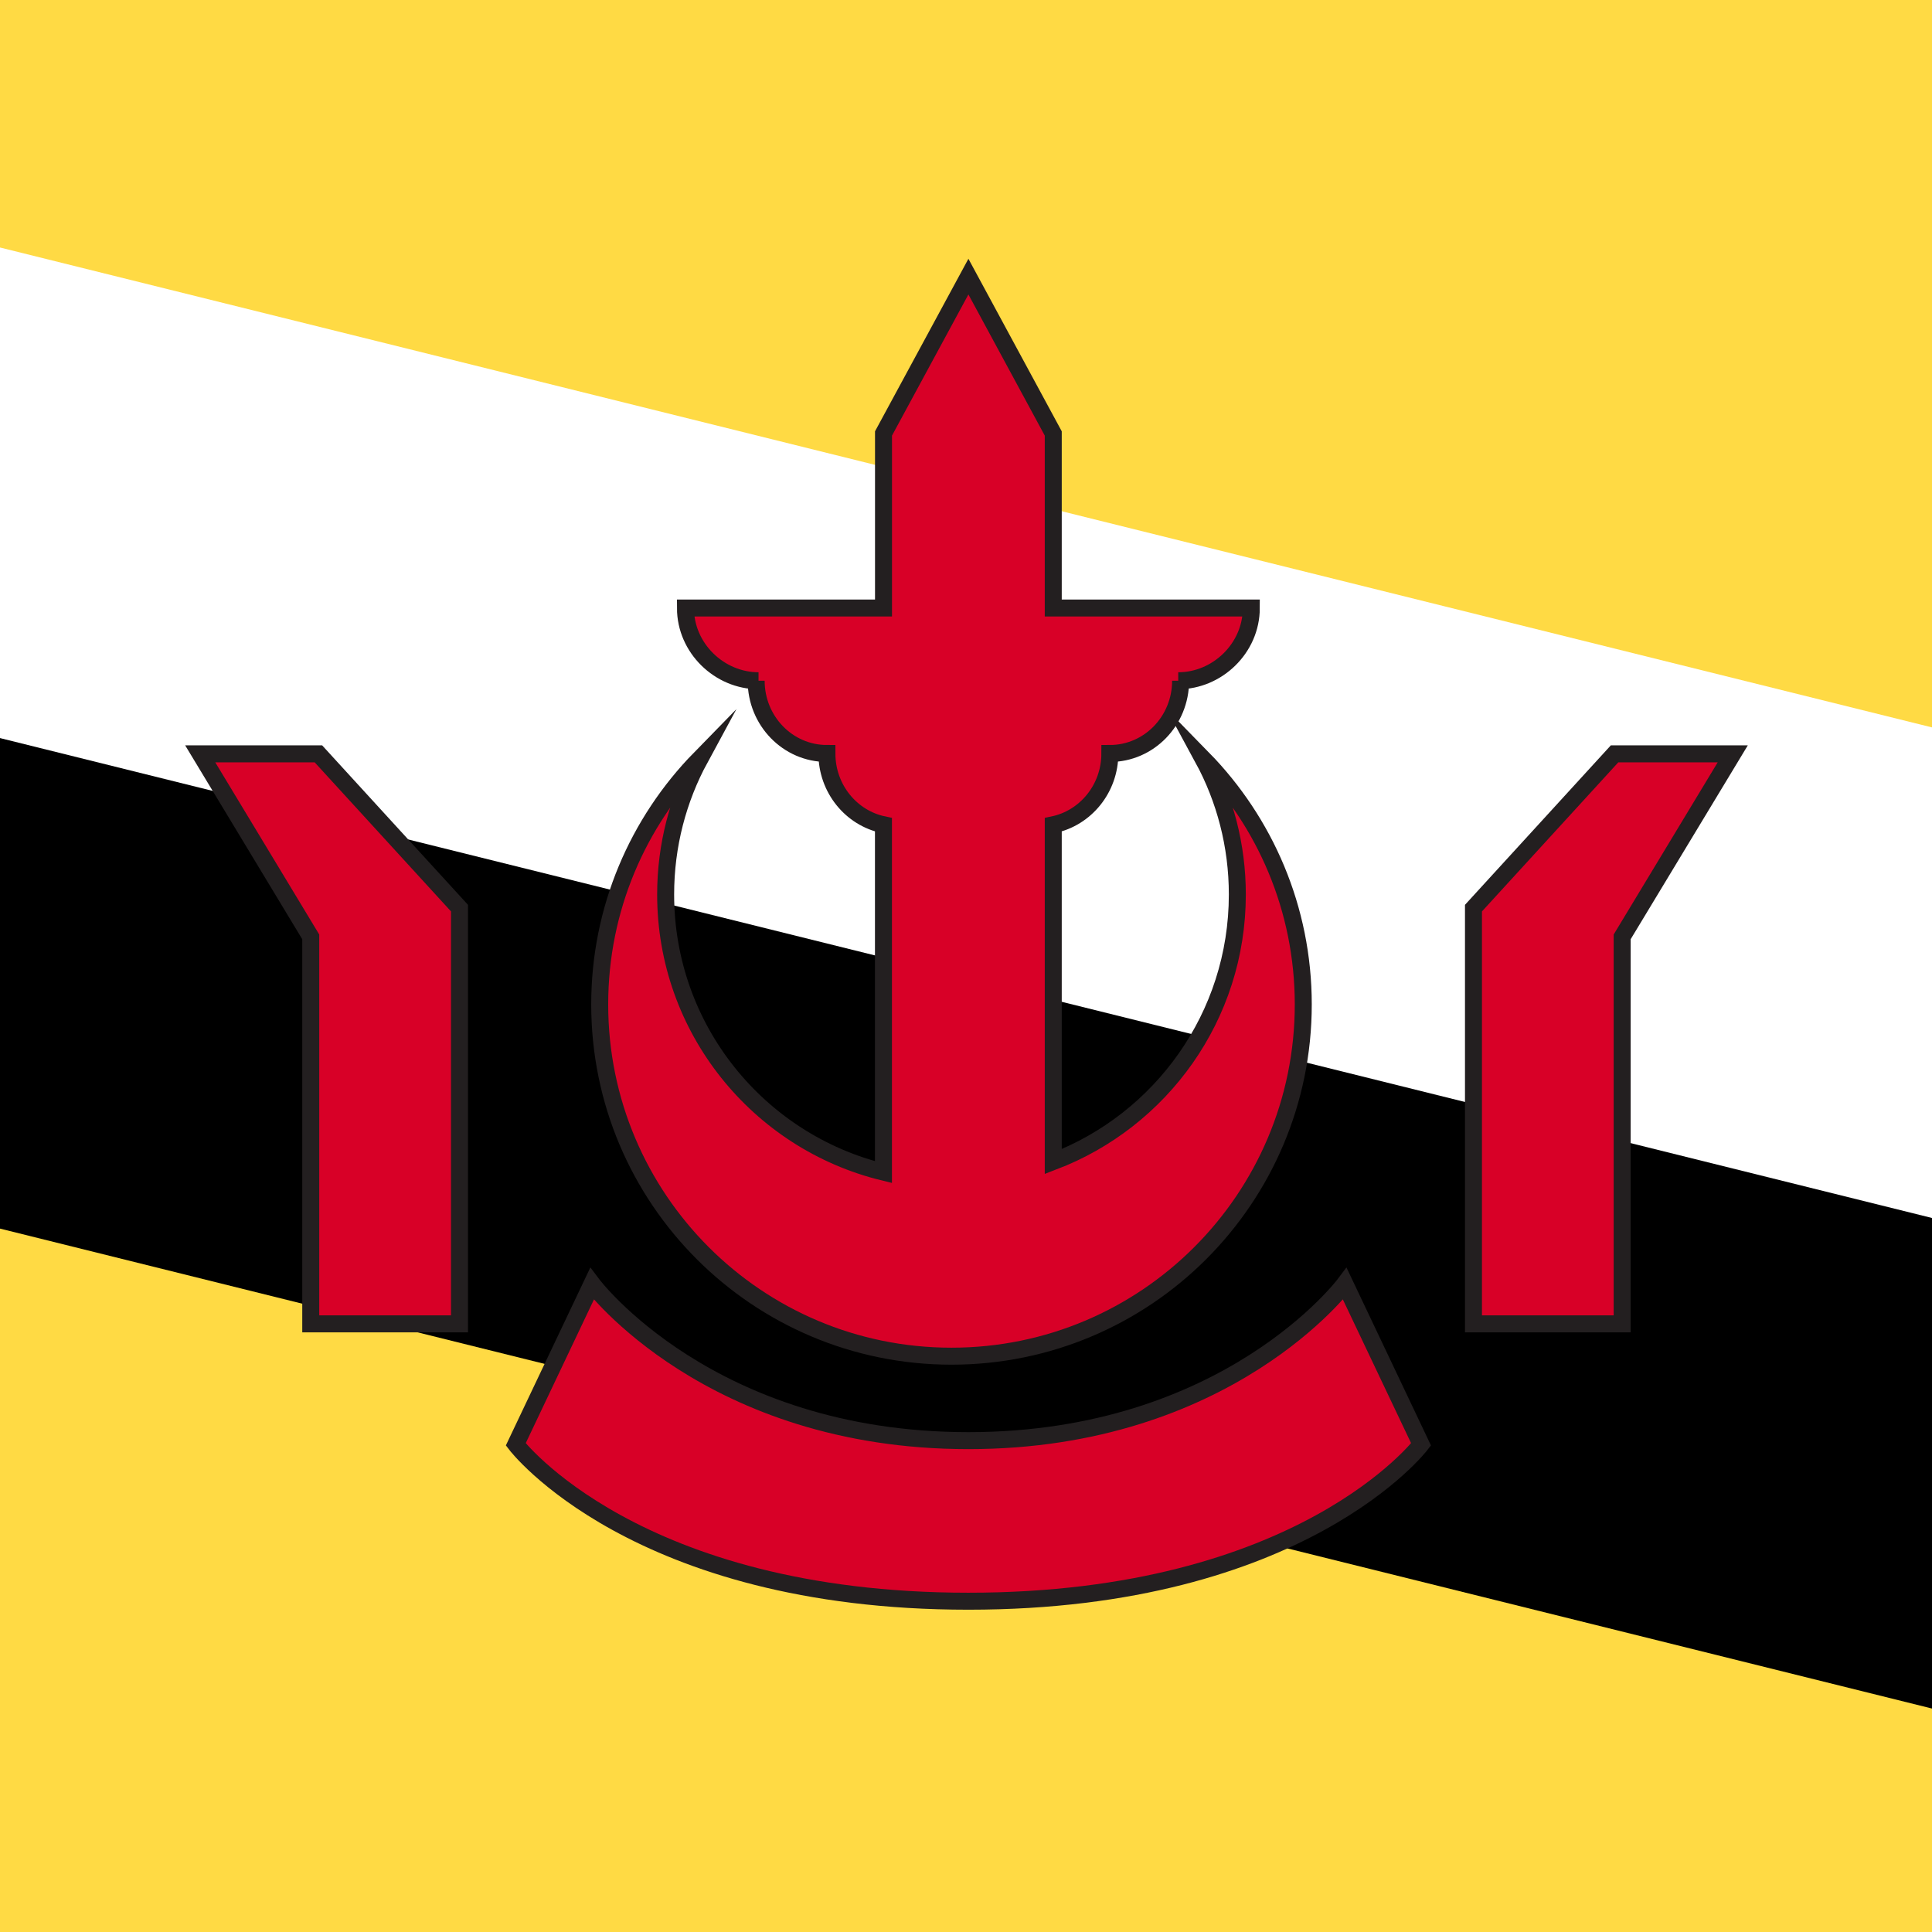
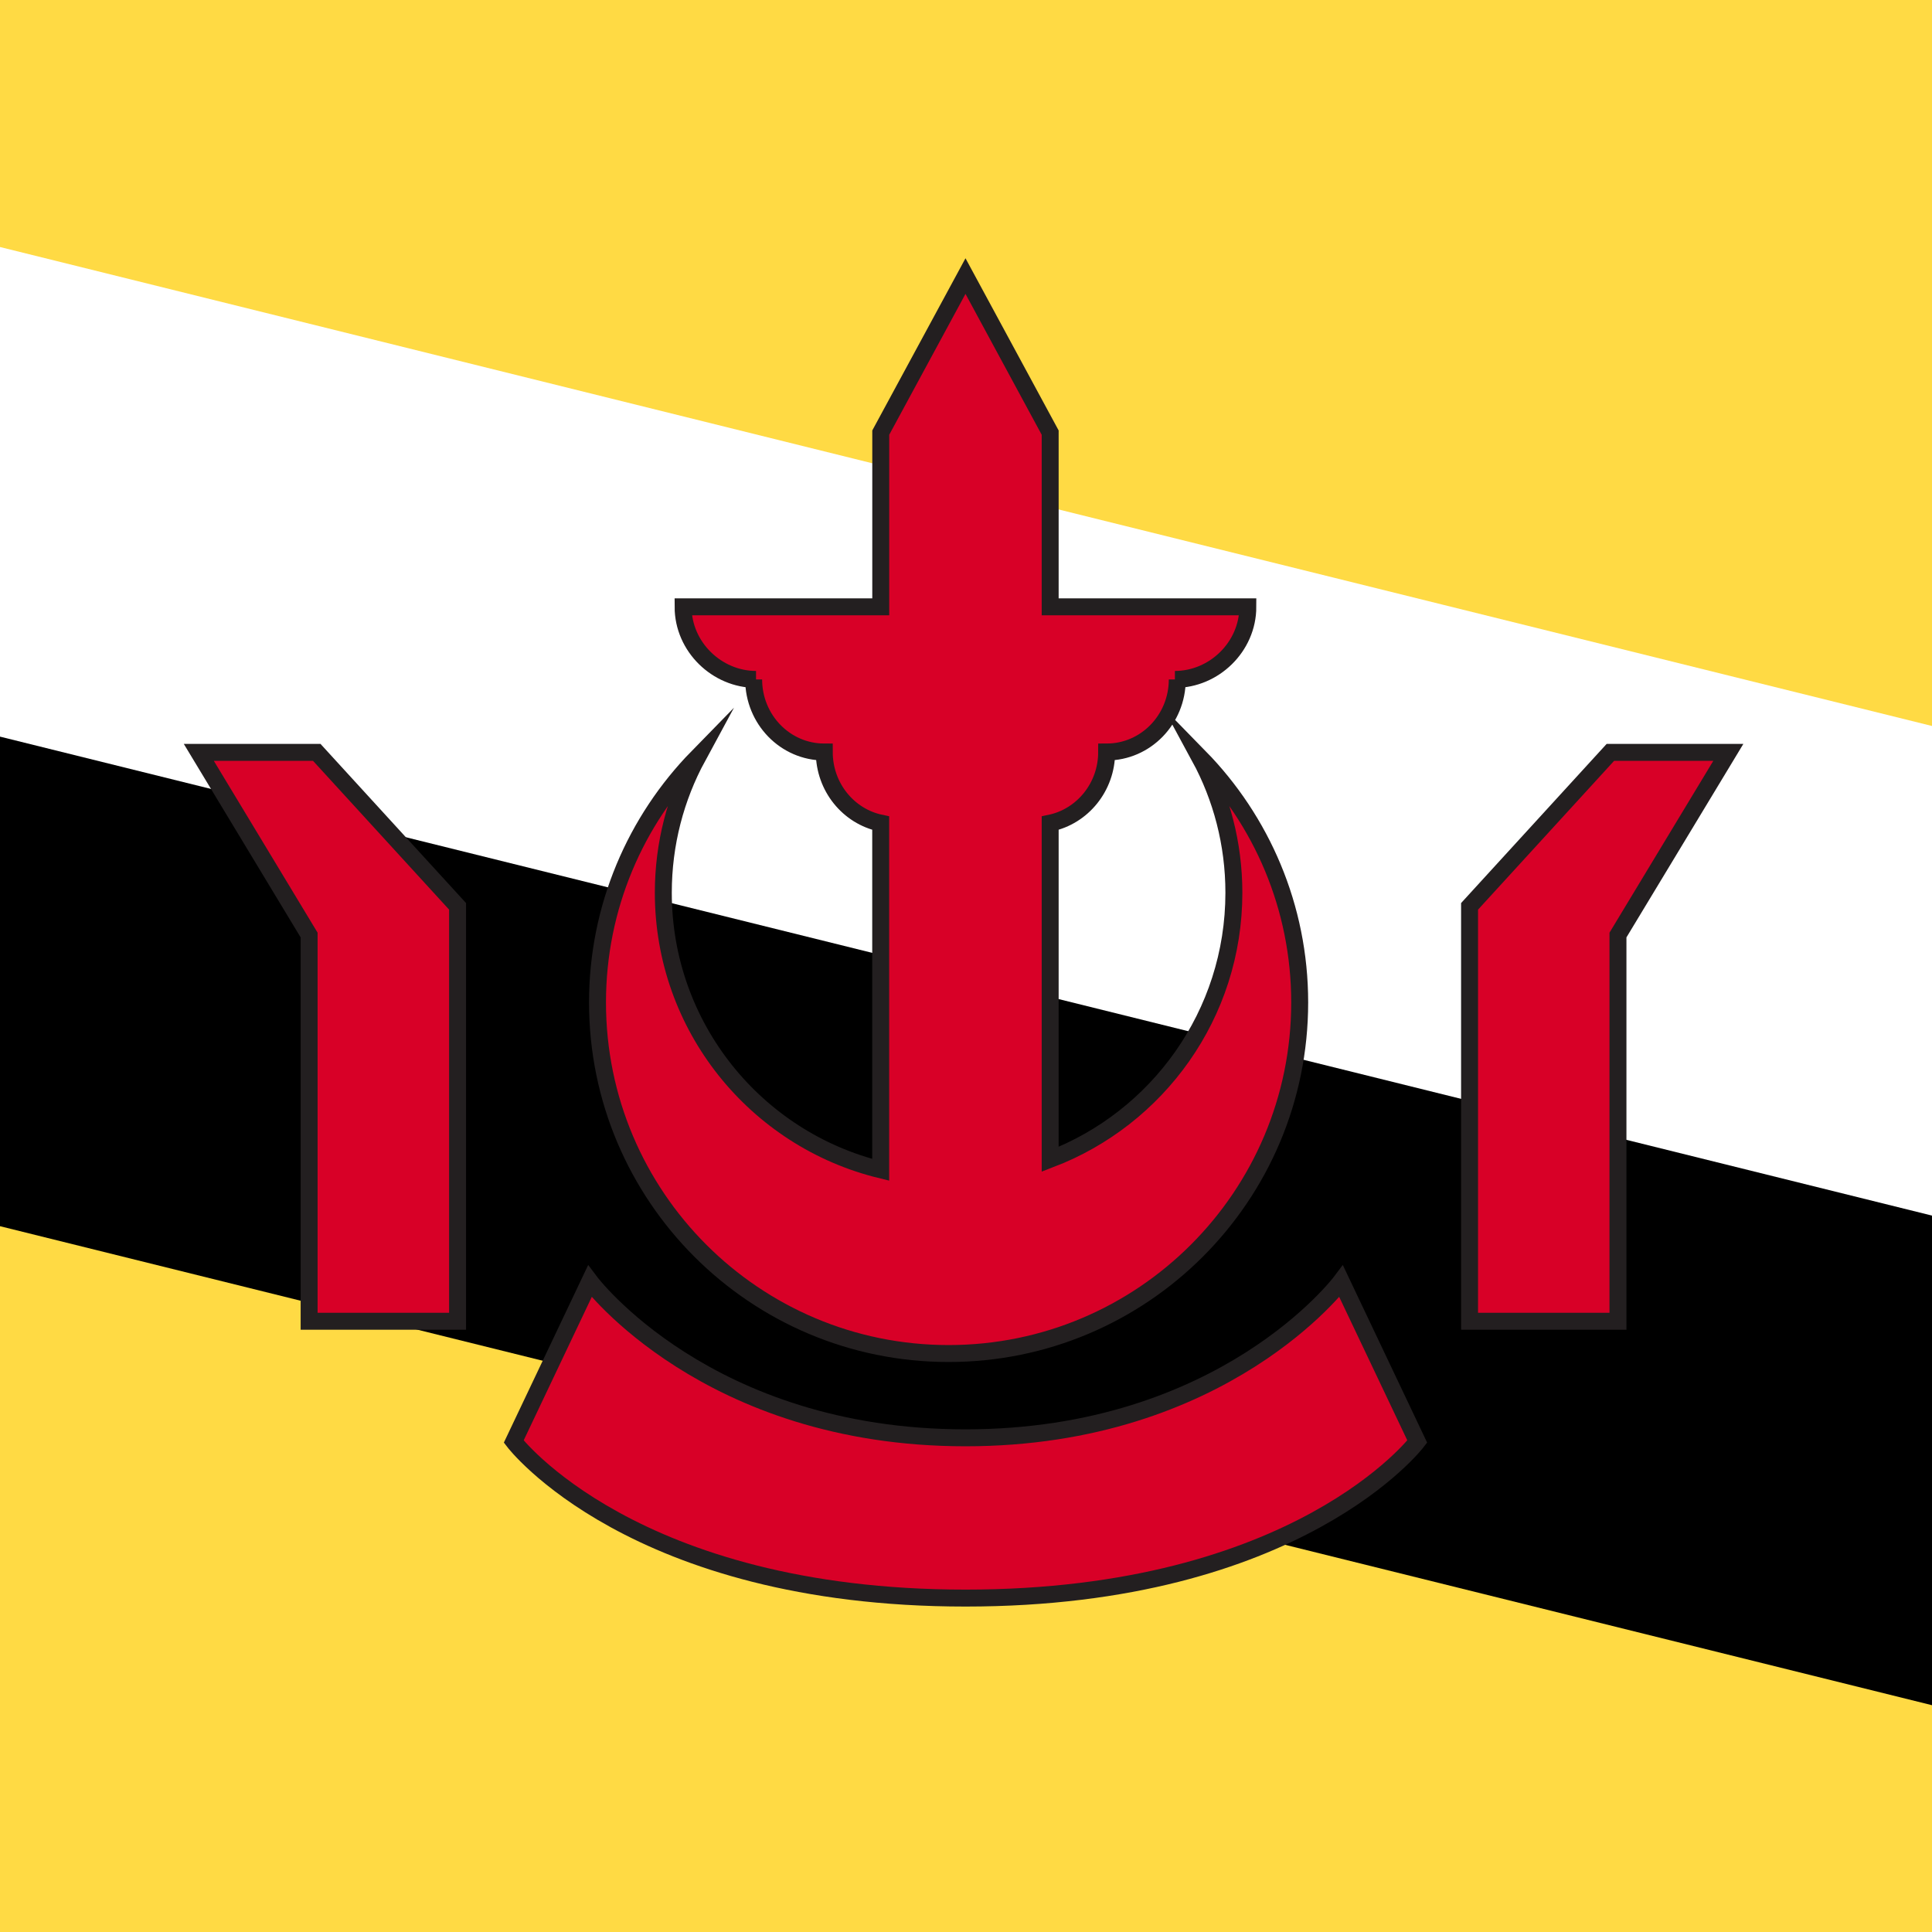
- <svg xmlns="http://www.w3.org/2000/svg" version="1.1" viewBox="93.869 0 341.33 341.33">
-   <rect y="0" fill="#FFDA44" width="512" height="341.33" />
-   <polygon fill="#000000" points="0,193.74 512,320.93 512,214.26 0,97.08 " />
-   <polyline fill="#FFFFFF" points="512,234.26 512,147.59 0,20.41 0,107.08 " />
+ <svg xmlns="http://www.w3.org/2000/svg" version="1.1" viewBox="94.05 0 342 342">
+   <rect y="0" fill="#FFDA44" width="513" height="342" />
+   <polygon fill="#000000" points="0,193.74 513,320.93 513,214.26 0,97.08 " />
+   <polyline fill="#FFFFFF" points="513,234.26 513,147.59 0,20.41 0,107.08 " />
  <g>
    <path fill="#D80027" stroke="#231F20" stroke-width="3" stroke-miterlimit="10" d="M306.4,134.01c3.87,7.14,6.07,15.33,6.07,24.02c0,21.55-13.51,39.94-32.52,47.19v-59.51   c5.7-1.19,10-6.37,10-12.59c6.9,0,12.5-5.75,12.5-12.85h-0.42c6.9,0,12.91-5.75,12.91-12.85h-34.99V76.58l-14.99-27.71l-15,27.71   v30.84h-34.99c0,7.1,6.01,12.85,12.91,12.85h-0.42c0,7.1,5.6,12.85,12.5,12.85c0,6.22,4.29,11.4,9.99,12.59v61.37   c-22.09-5.39-38.48-25.3-38.48-49.05c0-8.7,2.2-16.88,6.07-24.02c-10.96,11.21-17.72,26.53-17.72,43.44   c0,34.32,27.82,62.15,62.15,62.15s62.15-27.83,62.15-62.15C324.12,160.54,317.35,145.21,306.4,134.01z" />
    <path fill="#D80027" stroke="#231F20" stroke-width="3" stroke-miterlimit="10" d="M198.46,226.81c0,0,20.69,27.71,66.5,27.71s66.5-27.71,66.5-27.71l13.47,28.37c0,0-21.03,27.71-79.97,27.71   s-79.97-27.71-79.97-27.71L198.46,226.81z" />
    <polygon fill="#D80027" stroke="#231F20" stroke-width="3" stroke-miterlimit="10" points="129.24,133.18 150.12,133.18 175.05,160.44 175.05,233.89 148.77,233.89 148.77,165.52  " />
    <polygon fill="#D80027" stroke="#231F20" stroke-width="3" stroke-miterlimit="10" points="400,133.18 379.12,133.18 354.19,160.44 354.19,233.89 380.46,233.89 380.46,165.52  " />
  </g>
</svg>
